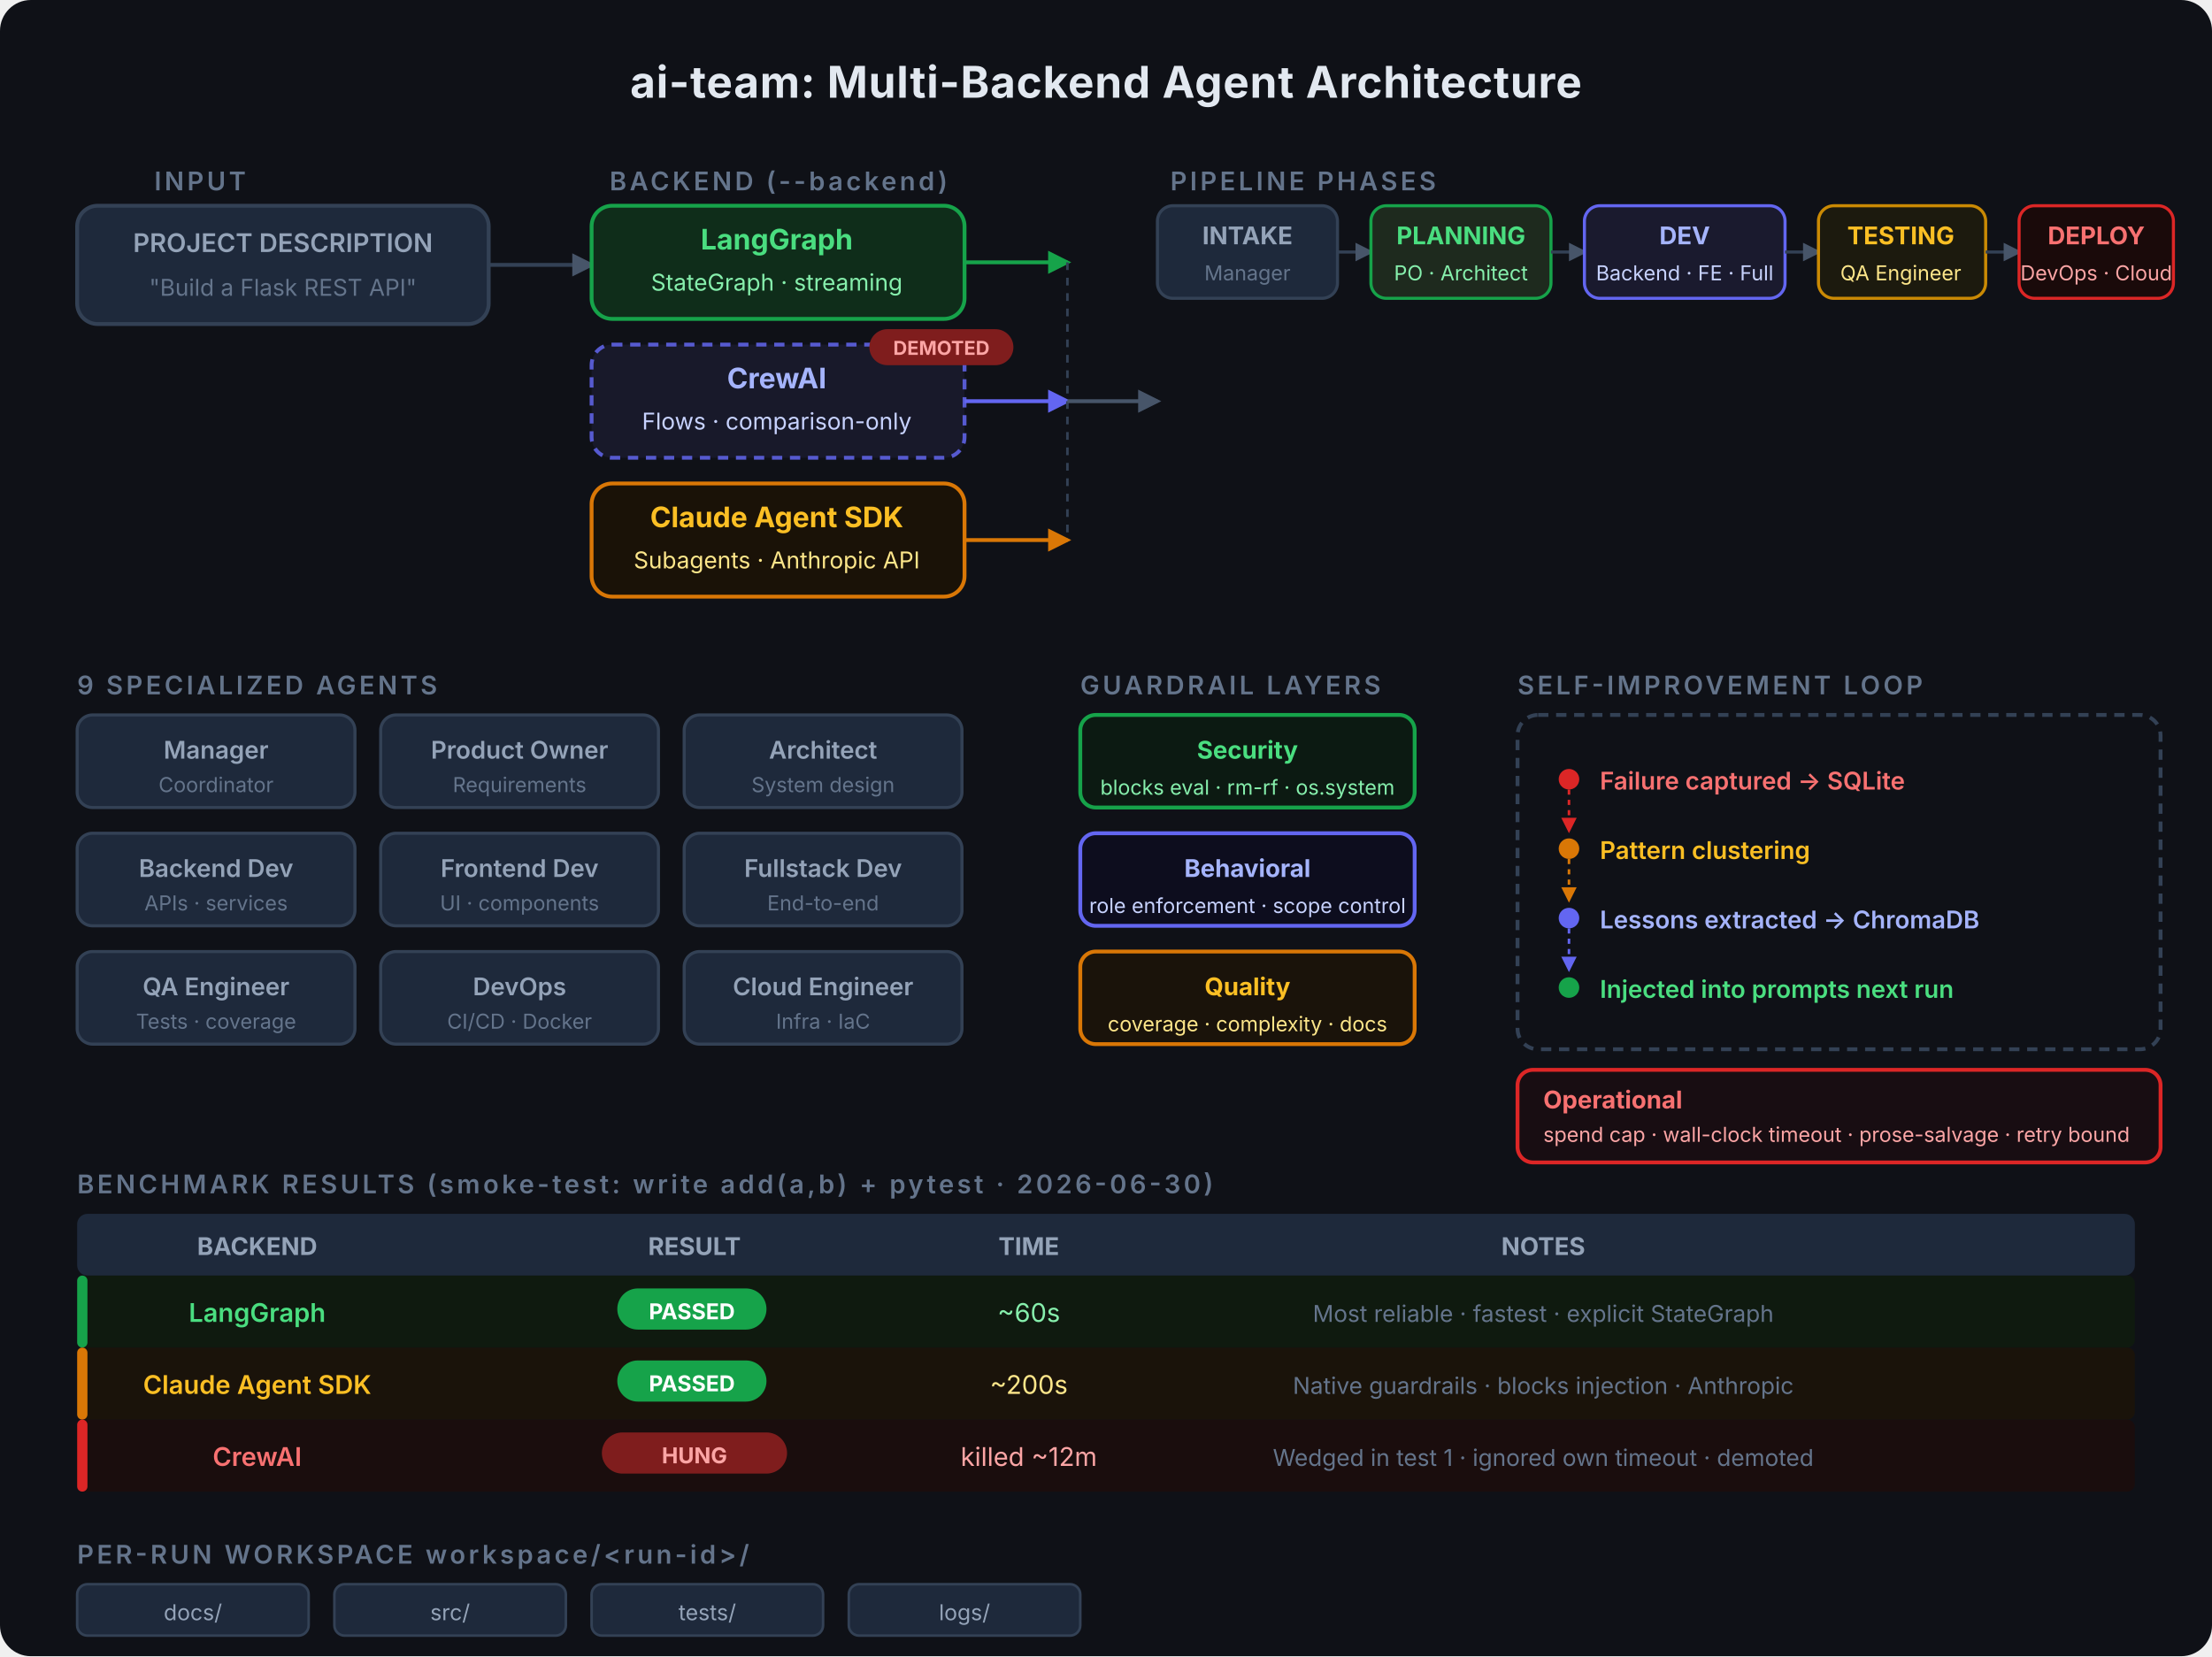
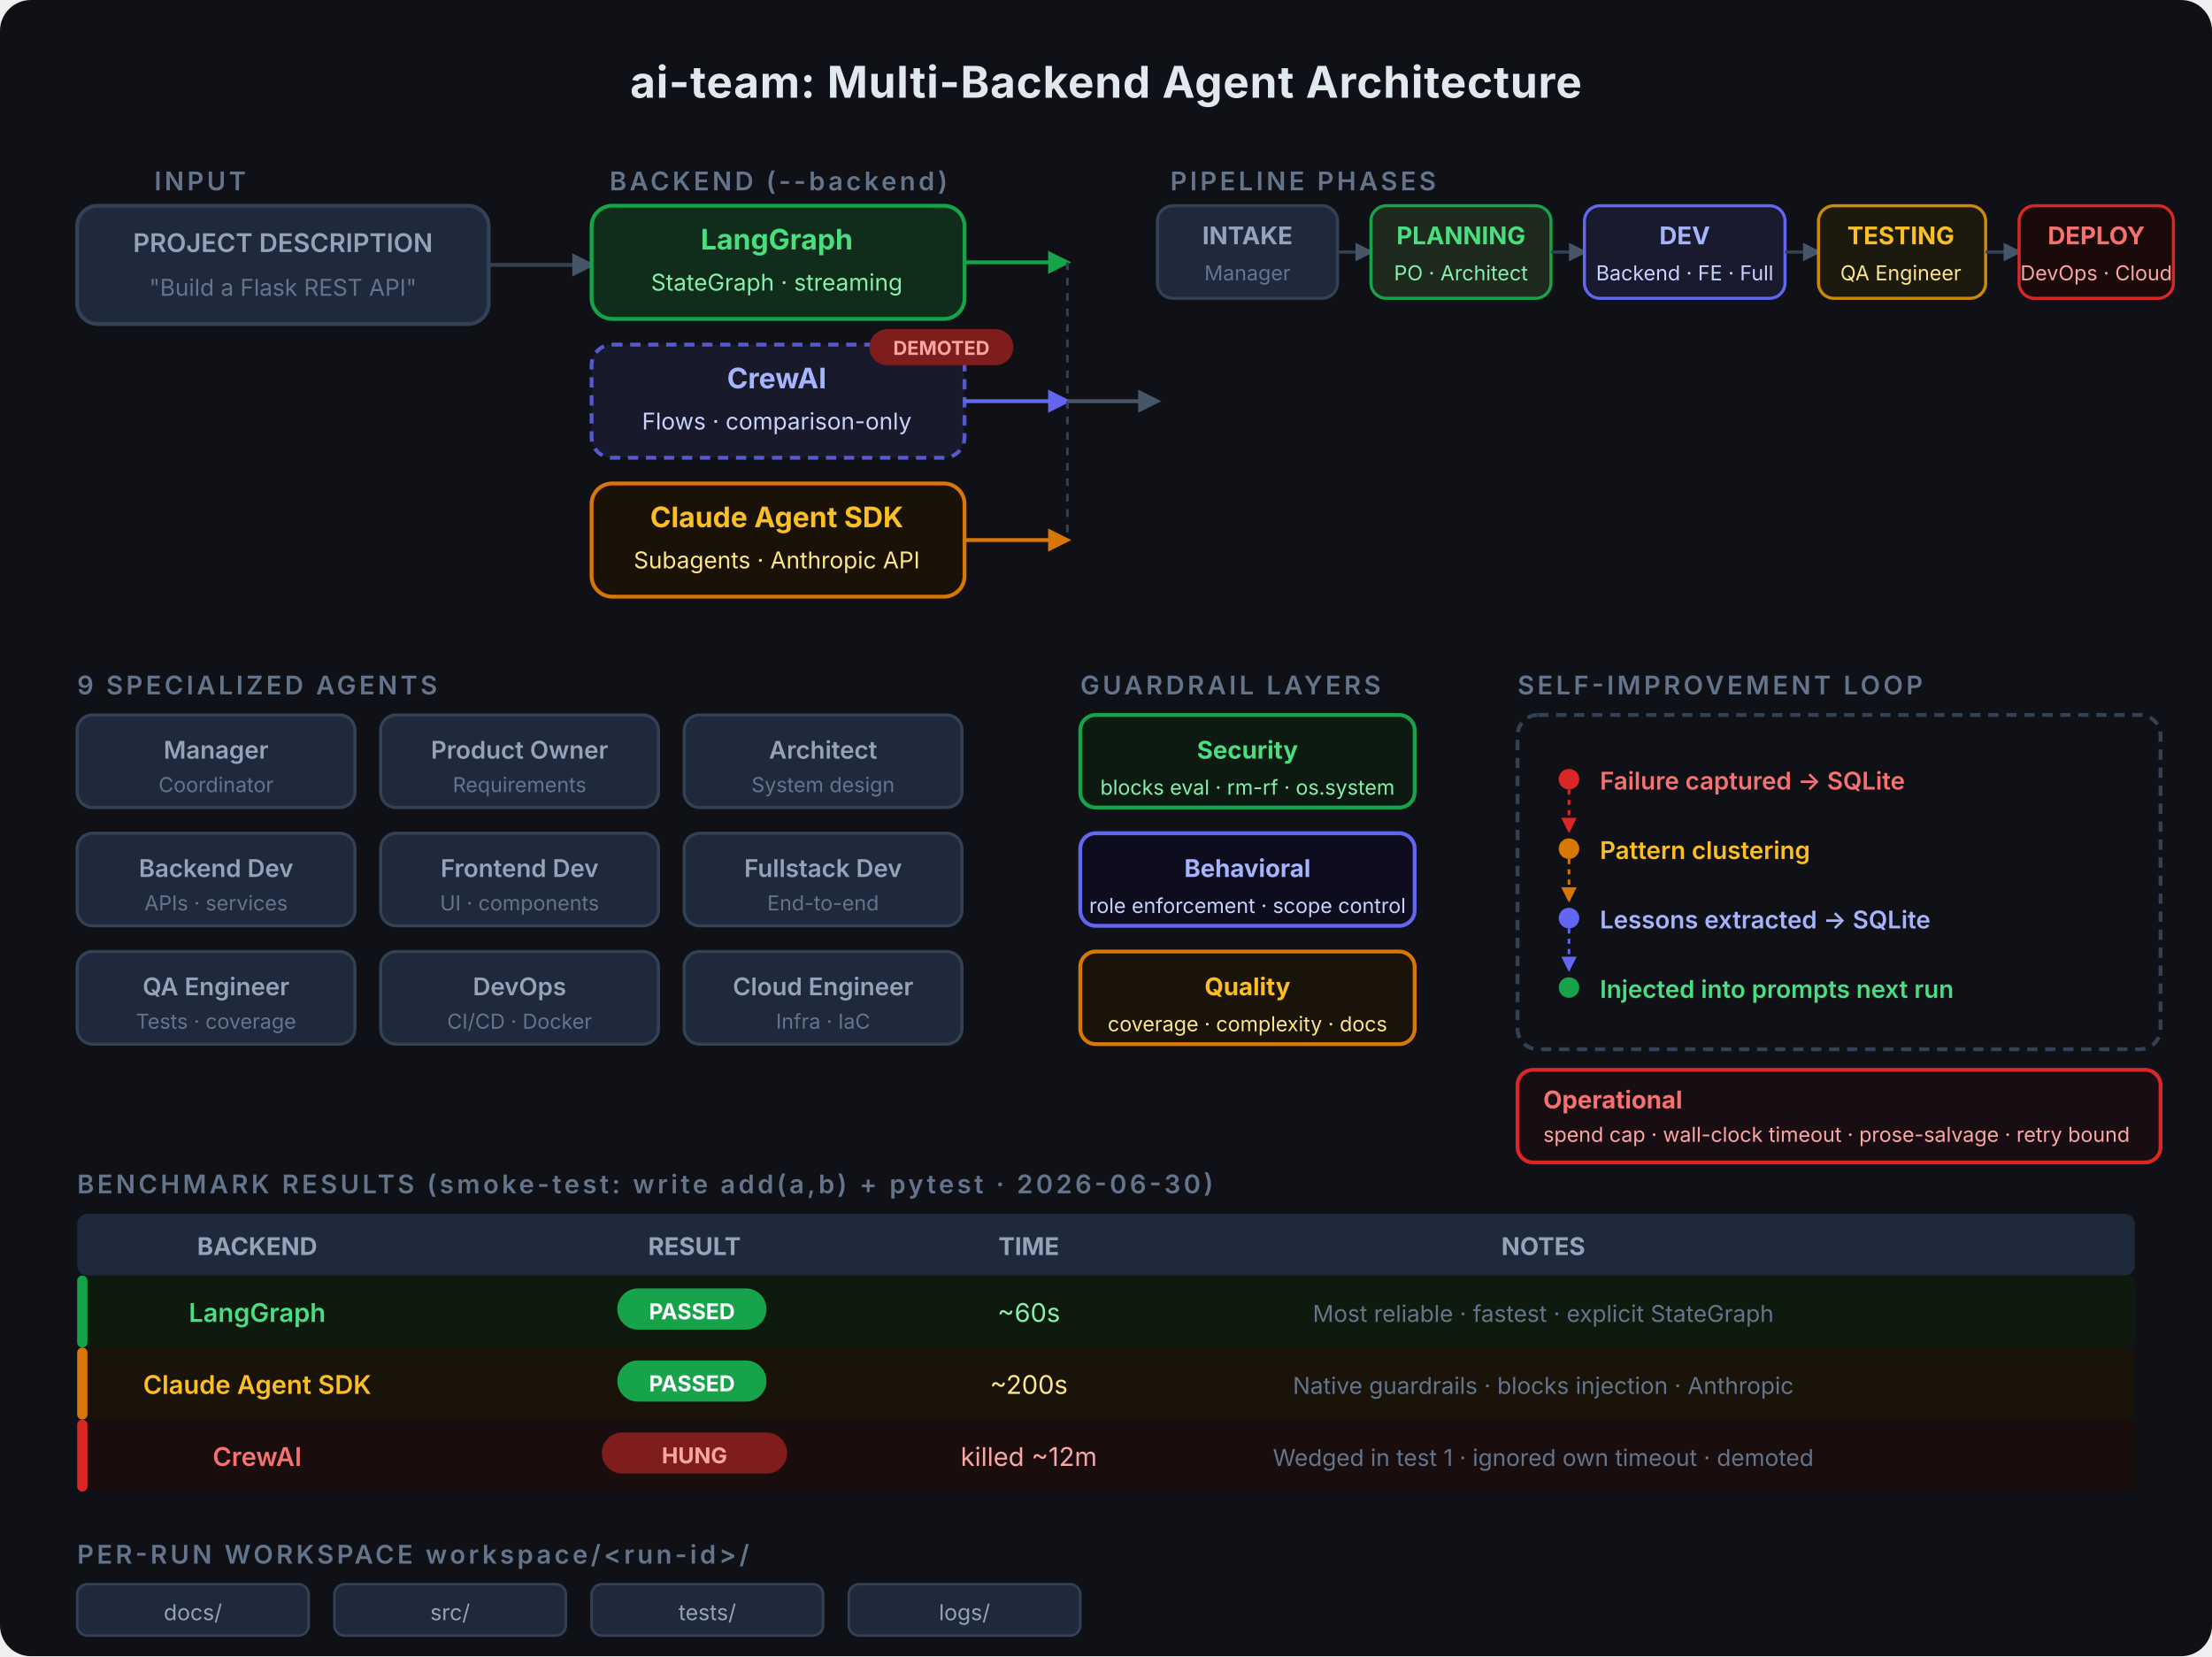
<svg xmlns="http://www.w3.org/2000/svg" viewBox="0 0 860 644" role="img" font-family="system-ui, -apple-system, sans-serif">
  <rect width="860" height="644" fill="#0f1117" rx="12" />
  <text x="430" y="38" text-anchor="middle" fill="#e2e8f0" font-size="17" font-weight="700" letter-spacing="0.3">ai-team: Multi-Backend Agent Architecture</text>
  <text x="60" y="74" fill="#64748b" font-size="10" font-weight="600" letter-spacing="1.2">INPUT</text>
  <rect x="30" y="80" width="160" height="46" rx="8" fill="#1e293b" stroke="#334155" stroke-width="1.5" />
  <text x="110" y="98" text-anchor="middle" fill="#94a3b8" font-size="10" font-weight="600">PROJECT DESCRIPTION</text>
  <text x="110" y="115" text-anchor="middle" fill="#64748b" font-size="9">"Build a Flask REST API"</text>
  <line x1="190" y1="103" x2="230" y2="103" stroke="#334155" stroke-width="1.5" marker-end="url(#arr)" />
  <text x="237" y="74" fill="#64748b" font-size="10" font-weight="600" letter-spacing="1.2">BACKEND (--backend)</text>
  <rect x="230" y="80" width="145" height="44" rx="8" fill="#0f2d1a" stroke="#16a34a" stroke-width="1.5" />
  <text x="302" y="97" text-anchor="middle" fill="#4ade80" font-size="11" font-weight="700">LangGraph</text>
  <text x="302" y="113" text-anchor="middle" fill="#86efac" font-size="9">StateGraph · streaming</text>
  <rect x="230" y="134" width="145" height="44" rx="8" fill="#1a1a2e" stroke="#6366f1" stroke-width="1.5" stroke-dasharray="4,3" opacity="0.85" />
  <text x="302" y="151" text-anchor="middle" fill="#a5b4fc" font-size="11" font-weight="700">CrewAI</text>
  <text x="302" y="167" text-anchor="middle" fill="#c7d2fe" font-size="9">Flows · comparison-only</text>
  <rect x="338" y="128" width="56" height="14" rx="7" fill="#7f1d1d" />
  <text x="366" y="138" text-anchor="middle" fill="#fca5a5" font-size="7.5" font-weight="700">DEMOTED</text>
  <rect x="230" y="188" width="145" height="44" rx="8" fill="#1a1207" stroke="#d97706" stroke-width="1.5" />
  <text x="302" y="205" text-anchor="middle" fill="#fbbf24" font-size="11" font-weight="700">Claude Agent SDK</text>
  <text x="302" y="221" text-anchor="middle" fill="#fde68a" font-size="9">Subagents · Anthropic API</text>
  <line x1="375" y1="102" x2="415" y2="102" stroke="#16a34a" stroke-width="1.5" marker-end="url(#arr-g)" />
  <line x1="375" y1="156" x2="415" y2="156" stroke="#6366f1" stroke-width="1.5" marker-end="url(#arr-p)" />
  <line x1="375" y1="210" x2="415" y2="210" stroke="#d97706" stroke-width="1.5" marker-end="url(#arr-o)" />
  <line x1="415" y1="102" x2="415" y2="156" stroke="#334155" stroke-width="1" stroke-dasharray="3,3" />
  <line x1="415" y1="156" x2="415" y2="210" stroke="#334155" stroke-width="1" stroke-dasharray="3,3" />
  <line x1="415" y1="156" x2="450" y2="156" stroke="#475569" stroke-width="1.5" marker-end="url(#arr)" />
  <text x="455" y="74" fill="#64748b" font-size="10" font-weight="600" letter-spacing="1.2">PIPELINE PHASES</text>
  <rect x="450" y="80" width="70" height="36" rx="6" fill="#1e293b" stroke="#334155" stroke-width="1.2" />
  <text x="485" y="95" text-anchor="middle" fill="#94a3b8" font-size="9.5" font-weight="700">INTAKE</text>
  <text x="485" y="109" text-anchor="middle" fill="#64748b" font-size="8">Manager</text>
  <line x1="520" y1="98" x2="533" y2="98" stroke="#334155" stroke-width="1.2" marker-end="url(#arr)" />
  <rect x="533" y="80" width="70" height="36" rx="6" fill="#1e2a1e" stroke="#16a34a" stroke-width="1.2" />
  <text x="568" y="95" text-anchor="middle" fill="#4ade80" font-size="9.5" font-weight="700">PLANNING</text>
  <text x="568" y="109" text-anchor="middle" fill="#86efac" font-size="8">PO · Architect</text>
  <line x1="603" y1="98" x2="616" y2="98" stroke="#334155" stroke-width="1.2" marker-end="url(#arr)" />
  <rect x="616" y="80" width="78" height="36" rx="6" fill="#1a1a2e" stroke="#6366f1" stroke-width="1.2" />
  <text x="655" y="95" text-anchor="middle" fill="#a5b4fc" font-size="9.5" font-weight="700">DEV</text>
  <text x="655" y="109" text-anchor="middle" fill="#c7d2fe" font-size="8">Backend · FE · Full</text>
  <line x1="694" y1="98" x2="707" y2="98" stroke="#334155" stroke-width="1.2" marker-end="url(#arr)" />
  <rect x="707" y="80" width="65" height="36" rx="6" fill="#1c1a0e" stroke="#ca8a04" stroke-width="1.2" />
  <text x="739" y="95" text-anchor="middle" fill="#fbbf24" font-size="9.5" font-weight="700">TESTING</text>
  <text x="739" y="109" text-anchor="middle" fill="#fde68a" font-size="8">QA Engineer</text>
  <line x1="772" y1="98" x2="785" y2="98" stroke="#334155" stroke-width="1.2" marker-end="url(#arr)" />
  <rect x="785" y="80" width="60" height="36" rx="6" fill="#1a0a0a" stroke="#dc2626" stroke-width="1.2" />
  <text x="815" y="95" text-anchor="middle" fill="#f87171" font-size="9.5" font-weight="700">DEPLOY</text>
  <text x="815" y="109" text-anchor="middle" fill="#fca5a5" font-size="8">DevOps · Cloud</text>
  <text x="30" y="270" fill="#64748b" font-size="10" font-weight="600" letter-spacing="1.2">9 SPECIALIZED AGENTS</text>
  <rect x="30" y="278" width="108" height="36" rx="6" fill="#1e293b" stroke="#334155" stroke-width="1.2" />
  <text x="84" y="295" text-anchor="middle" fill="#94a3b8" font-size="9.5" font-weight="600">Manager</text>
  <text x="84" y="308" text-anchor="middle" fill="#64748b" font-size="8">Coordinator</text>
  <rect x="148" y="278" width="108" height="36" rx="6" fill="#1e293b" stroke="#334155" stroke-width="1.2" />
  <text x="202" y="295" text-anchor="middle" fill="#94a3b8" font-size="9.5" font-weight="600">Product Owner</text>
  <text x="202" y="308" text-anchor="middle" fill="#64748b" font-size="8">Requirements</text>
  <rect x="266" y="278" width="108" height="36" rx="6" fill="#1e293b" stroke="#334155" stroke-width="1.2" />
  <text x="320" y="295" text-anchor="middle" fill="#94a3b8" font-size="9.5" font-weight="600">Architect</text>
  <text x="320" y="308" text-anchor="middle" fill="#64748b" font-size="8">System design</text>
  <rect x="30" y="324" width="108" height="36" rx="6" fill="#1e293b" stroke="#334155" stroke-width="1.2" />
  <text x="84" y="341" text-anchor="middle" fill="#94a3b8" font-size="9.5" font-weight="600">Backend Dev</text>
  <text x="84" y="354" text-anchor="middle" fill="#64748b" font-size="8">APIs · services</text>
  <rect x="148" y="324" width="108" height="36" rx="6" fill="#1e293b" stroke="#334155" stroke-width="1.2" />
  <text x="202" y="341" text-anchor="middle" fill="#94a3b8" font-size="9.5" font-weight="600">Frontend Dev</text>
  <text x="202" y="354" text-anchor="middle" fill="#64748b" font-size="8">UI · components</text>
  <rect x="266" y="324" width="108" height="36" rx="6" fill="#1e293b" stroke="#334155" stroke-width="1.2" />
  <text x="320" y="341" text-anchor="middle" fill="#94a3b8" font-size="9.5" font-weight="600">Fullstack Dev</text>
  <text x="320" y="354" text-anchor="middle" fill="#64748b" font-size="8">End-to-end</text>
  <rect x="30" y="370" width="108" height="36" rx="6" fill="#1e293b" stroke="#334155" stroke-width="1.2" />
  <text x="84" y="387" text-anchor="middle" fill="#94a3b8" font-size="9.5" font-weight="600">QA Engineer</text>
  <text x="84" y="400" text-anchor="middle" fill="#64748b" font-size="8">Tests · coverage</text>
  <rect x="148" y="370" width="108" height="36" rx="6" fill="#1e293b" stroke="#334155" stroke-width="1.2" />
  <text x="202" y="387" text-anchor="middle" fill="#94a3b8" font-size="9.5" font-weight="600">DevOps</text>
  <text x="202" y="400" text-anchor="middle" fill="#64748b" font-size="8">CI/CD · Docker</text>
  <rect x="266" y="370" width="108" height="36" rx="6" fill="#1e293b" stroke="#334155" stroke-width="1.2" />
  <text x="320" y="387" text-anchor="middle" fill="#94a3b8" font-size="9.5" font-weight="600">Cloud Engineer</text>
  <text x="320" y="400" text-anchor="middle" fill="#64748b" font-size="8">Infra · IaC</text>
  <text x="420" y="270" fill="#64748b" font-size="10" font-weight="600" letter-spacing="1.2">GUARDRAIL LAYERS</text>
  <rect x="420" y="278" width="130" height="36" rx="6" fill="#0c1a12" stroke="#16a34a" stroke-width="1.5" />
  <text x="485" y="295" text-anchor="middle" fill="#4ade80" font-size="9.5" font-weight="700">Security</text>
  <text x="485" y="309" text-anchor="middle" fill="#86efac" font-size="8">blocks eval · rm-rf · os.system</text>
  <rect x="420" y="324" width="130" height="36" rx="6" fill="#0d0d1e" stroke="#6366f1" stroke-width="1.5" />
  <text x="485" y="341" text-anchor="middle" fill="#a5b4fc" font-size="9.5" font-weight="700">Behavioral</text>
  <text x="485" y="355" text-anchor="middle" fill="#c7d2fe" font-size="8">role enforcement · scope control</text>
  <rect x="420" y="370" width="130" height="36" rx="6" fill="#1a130a" stroke="#d97706" stroke-width="1.5" />
  <text x="485" y="387" text-anchor="middle" fill="#fbbf24" font-size="9.5" font-weight="700">Quality</text>
  <text x="485" y="401" text-anchor="middle" fill="#fde68a" font-size="8">coverage · complexity · docs</text>
  <rect x="590" y="416" width="250" height="36" rx="6" fill="#180d12" stroke="#dc2626" stroke-width="1.5" />
  <text x="600" y="431" fill="#f87171" font-size="9.5" font-weight="700">Operational</text>
  <text x="600" y="444" fill="#fca5a5" font-size="8">spend cap · wall-clock timeout · prose-salvage · retry bound</text>
  <text x="590" y="270" fill="#64748b" font-size="10" font-weight="600" letter-spacing="1.2">SELF-IMPROVEMENT LOOP</text>
  <rect x="590" y="278" width="250" height="130" rx="8" fill="#0f1117" stroke="#334155" stroke-width="1.5" stroke-dasharray="4,3" />
  <circle cx="610" cy="303" r="4" fill="#dc2626" />
  <text x="622" y="307" fill="#f87171" font-size="9.5" font-weight="600">Failure captured → SQLite</text>
  <line x1="610" y1="307" x2="610" y2="323" stroke="#dc2626" stroke-width="1" stroke-dasharray="2,2" marker-end="url(#arr-r)" />
  <circle cx="610" cy="330" r="4" fill="#d97706" />
  <text x="622" y="334" fill="#fbbf24" font-size="9.5" font-weight="600">Pattern clustering</text>
  <line x1="610" y1="334" x2="610" y2="350" stroke="#d97706" stroke-width="1" stroke-dasharray="2,2" marker-end="url(#arr-o2)" />
  <circle cx="610" cy="357" r="4" fill="#6366f1" />
-   <text x="622" y="361" fill="#a5b4fc" font-size="9.5" font-weight="600">Lessons extracted → ChromaDB</text>
+   <text x="622" y="361" fill="#a5b4fc" font-size="9.5" font-weight="600">Lessons extracted → SQLite</text>
  <line x1="610" y1="361" x2="610" y2="377" stroke="#6366f1" stroke-width="1" stroke-dasharray="2,2" marker-end="url(#arr-p2)" />
  <circle cx="610" cy="384" r="4" fill="#16a34a" />
  <text x="622" y="388" fill="#4ade80" font-size="9.5" font-weight="600">Injected into prompts next run</text>
  <text x="30" y="464" fill="#64748b" font-size="10" font-weight="600" letter-spacing="1.2">BENCHMARK RESULTS (smoke-test: write add(a,b) + pytest · 2026-06-30)</text>
  <rect x="30" y="472" width="800" height="24" rx="4" fill="#1e293b" />
  <text x="100" y="488" text-anchor="middle" fill="#94a3b8" font-size="9.5" font-weight="700">BACKEND</text>
  <text x="270" y="488" text-anchor="middle" fill="#94a3b8" font-size="9.5" font-weight="700">RESULT</text>
  <text x="400" y="488" text-anchor="middle" fill="#94a3b8" font-size="9.5" font-weight="700">TIME</text>
  <text x="600" y="488" text-anchor="middle" fill="#94a3b8" font-size="9.5" font-weight="700">NOTES</text>
  <rect x="30" y="496" width="800" height="28" rx="3" fill="#0f1a0f" />
  <rect x="30" y="496" width="4" height="28" rx="2" fill="#16a34a" />
  <text x="100" y="514" text-anchor="middle" fill="#4ade80" font-size="10" font-weight="600">LangGraph</text>
  <rect x="240" y="501" width="58" height="16" rx="8" fill="#16a34a" />
  <text x="269" y="513" text-anchor="middle" fill="white" font-size="8.5" font-weight="700">PASSED</text>
  <text x="400" y="514" text-anchor="middle" fill="#86efac" font-size="10">~60s</text>
  <text x="600" y="514" text-anchor="middle" fill="#64748b" font-size="9">Most reliable · fastest · explicit StateGraph</text>
  <rect x="30" y="524" width="800" height="28" rx="3" fill="#1a130a" />
  <rect x="30" y="524" width="4" height="28" rx="2" fill="#d97706" />
  <text x="100" y="542" text-anchor="middle" fill="#fbbf24" font-size="10" font-weight="600">Claude Agent SDK</text>
  <rect x="240" y="529" width="58" height="16" rx="8" fill="#16a34a" />
  <text x="269" y="541" text-anchor="middle" fill="white" font-size="8.5" font-weight="700">PASSED</text>
  <text x="400" y="542" text-anchor="middle" fill="#fde68a" font-size="10">~200s</text>
  <text x="600" y="542" text-anchor="middle" fill="#64748b" font-size="9">Native guardrails · blocks injection · Anthropic</text>
  <rect x="30" y="552" width="800" height="28" rx="3" fill="#1a0d0d" />
  <rect x="30" y="552" width="4" height="28" rx="2" fill="#dc2626" />
  <text x="100" y="570" text-anchor="middle" fill="#f87171" font-size="10" font-weight="600">CrewAI</text>
  <rect x="234" y="557" width="72" height="16" rx="8" fill="#7f1d1d" />
  <text x="270" y="569" text-anchor="middle" fill="#fca5a5" font-size="8.5" font-weight="700">HUNG</text>
  <text x="400" y="570" text-anchor="middle" fill="#fca5a5" font-size="10">killed ~12m</text>
  <text x="600" y="570" text-anchor="middle" fill="#64748b" font-size="9">Wedged in test 1 · ignored own timeout · demoted</text>
  <text x="30" y="608" fill="#64748b" font-size="10" font-weight="600" letter-spacing="1.2">PER-RUN WORKSPACE  workspace/&lt;run-id&gt;/</text>
  <rect x="30" y="616" width="90" height="20" rx="4" fill="#1e293b" stroke="#334155" />
  <text x="75" y="630" text-anchor="middle" fill="#94a3b8" font-size="8.5">docs/</text>
  <rect x="130" y="616" width="90" height="20" rx="4" fill="#1e293b" stroke="#334155" />
  <text x="175" y="630" text-anchor="middle" fill="#94a3b8" font-size="8.5">src/</text>
  <rect x="230" y="616" width="90" height="20" rx="4" fill="#1e293b" stroke="#334155" />
  <text x="275" y="630" text-anchor="middle" fill="#94a3b8" font-size="8.5">tests/</text>
  <rect x="330" y="616" width="90" height="20" rx="4" fill="#1e293b" stroke="#334155" />
  <text x="375" y="630" text-anchor="middle" fill="#94a3b8" font-size="8.5">logs/</text>
  <defs>
    <marker id="arr" markerWidth="6" markerHeight="6" refX="5" refY="3" orient="auto">
      <path d="M0,0 L6,3 L0,6 Z" fill="#475569" />
    </marker>
    <marker id="arr-g" markerWidth="6" markerHeight="6" refX="5" refY="3" orient="auto">
      <path d="M0,0 L6,3 L0,6 Z" fill="#16a34a" />
    </marker>
    <marker id="arr-p" markerWidth="6" markerHeight="6" refX="5" refY="3" orient="auto">
      <path d="M0,0 L6,3 L0,6 Z" fill="#6366f1" />
    </marker>
    <marker id="arr-o" markerWidth="6" markerHeight="6" refX="5" refY="3" orient="auto">
      <path d="M0,0 L6,3 L0,6 Z" fill="#d97706" />
    </marker>
    <marker id="arr-r" markerWidth="6" markerHeight="6" refX="5" refY="3" orient="auto">
      <path d="M0,0 L6,3 L0,6 Z" fill="#dc2626" />
    </marker>
    <marker id="arr-o2" markerWidth="6" markerHeight="6" refX="5" refY="3" orient="auto">
      <path d="M0,0 L6,3 L0,6 Z" fill="#d97706" />
    </marker>
    <marker id="arr-p2" markerWidth="6" markerHeight="6" refX="5" refY="3" orient="auto">
      <path d="M0,0 L6,3 L0,6 Z" fill="#6366f1" />
    </marker>
  </defs>
</svg>
